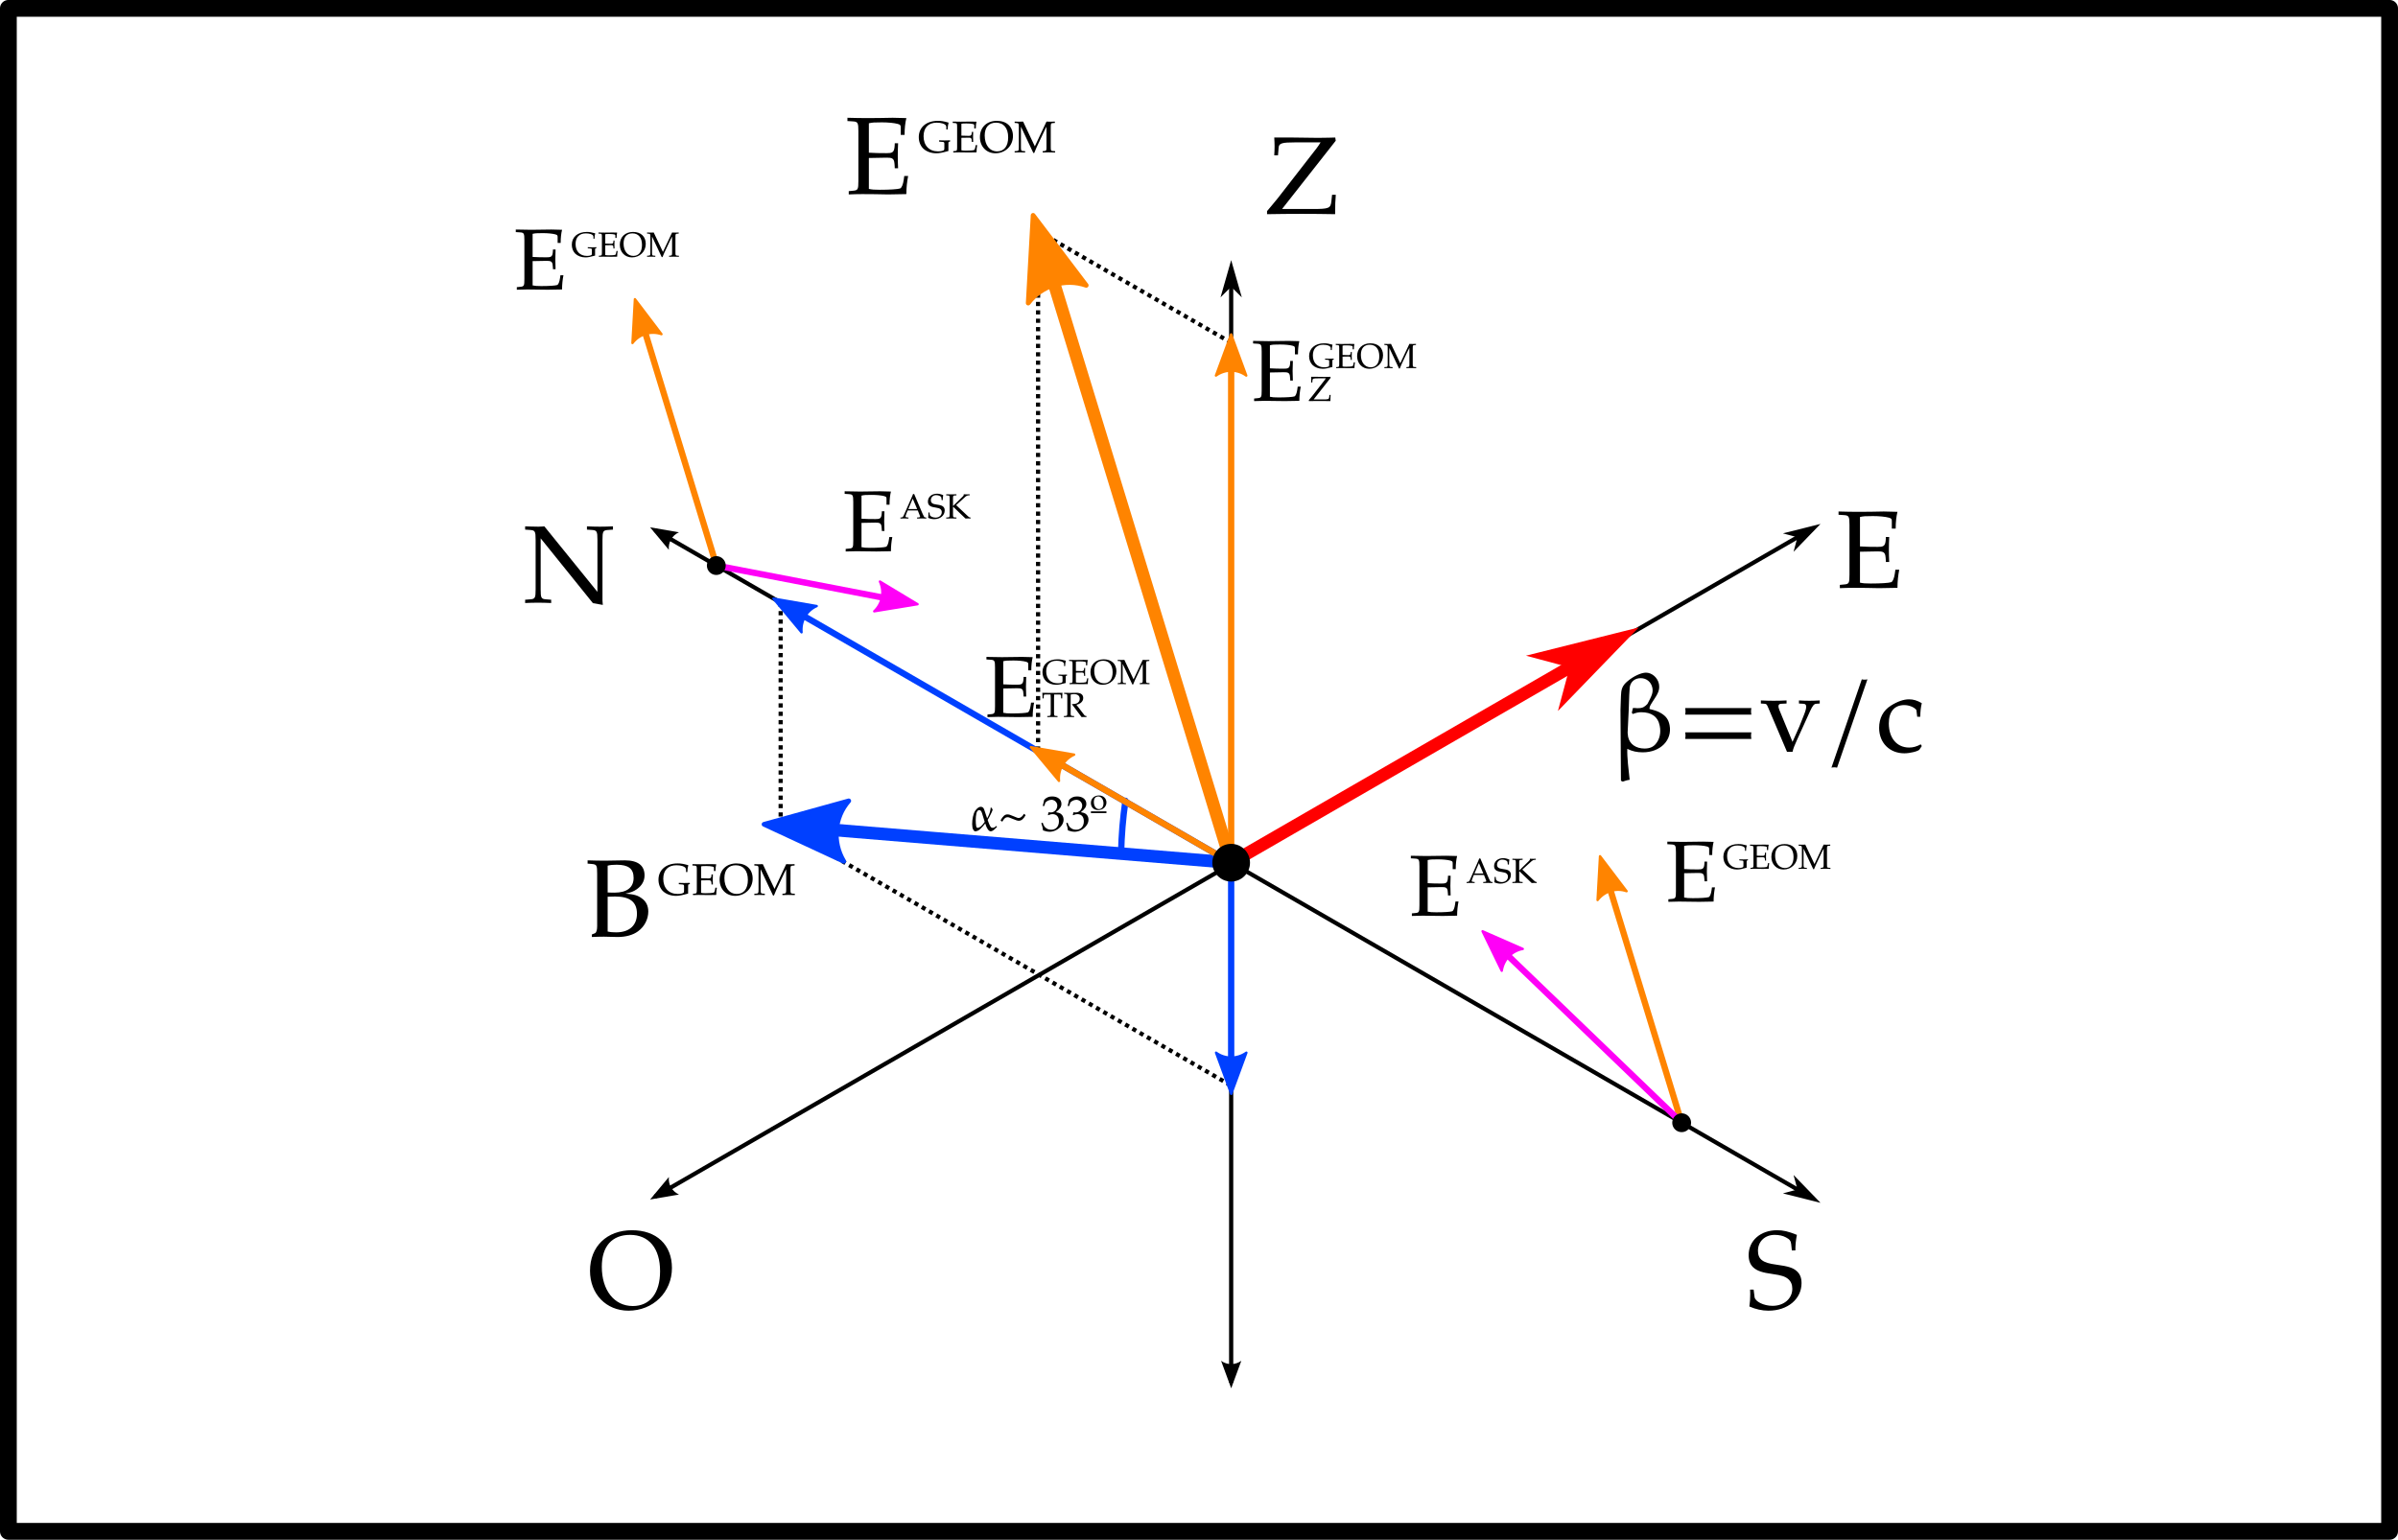
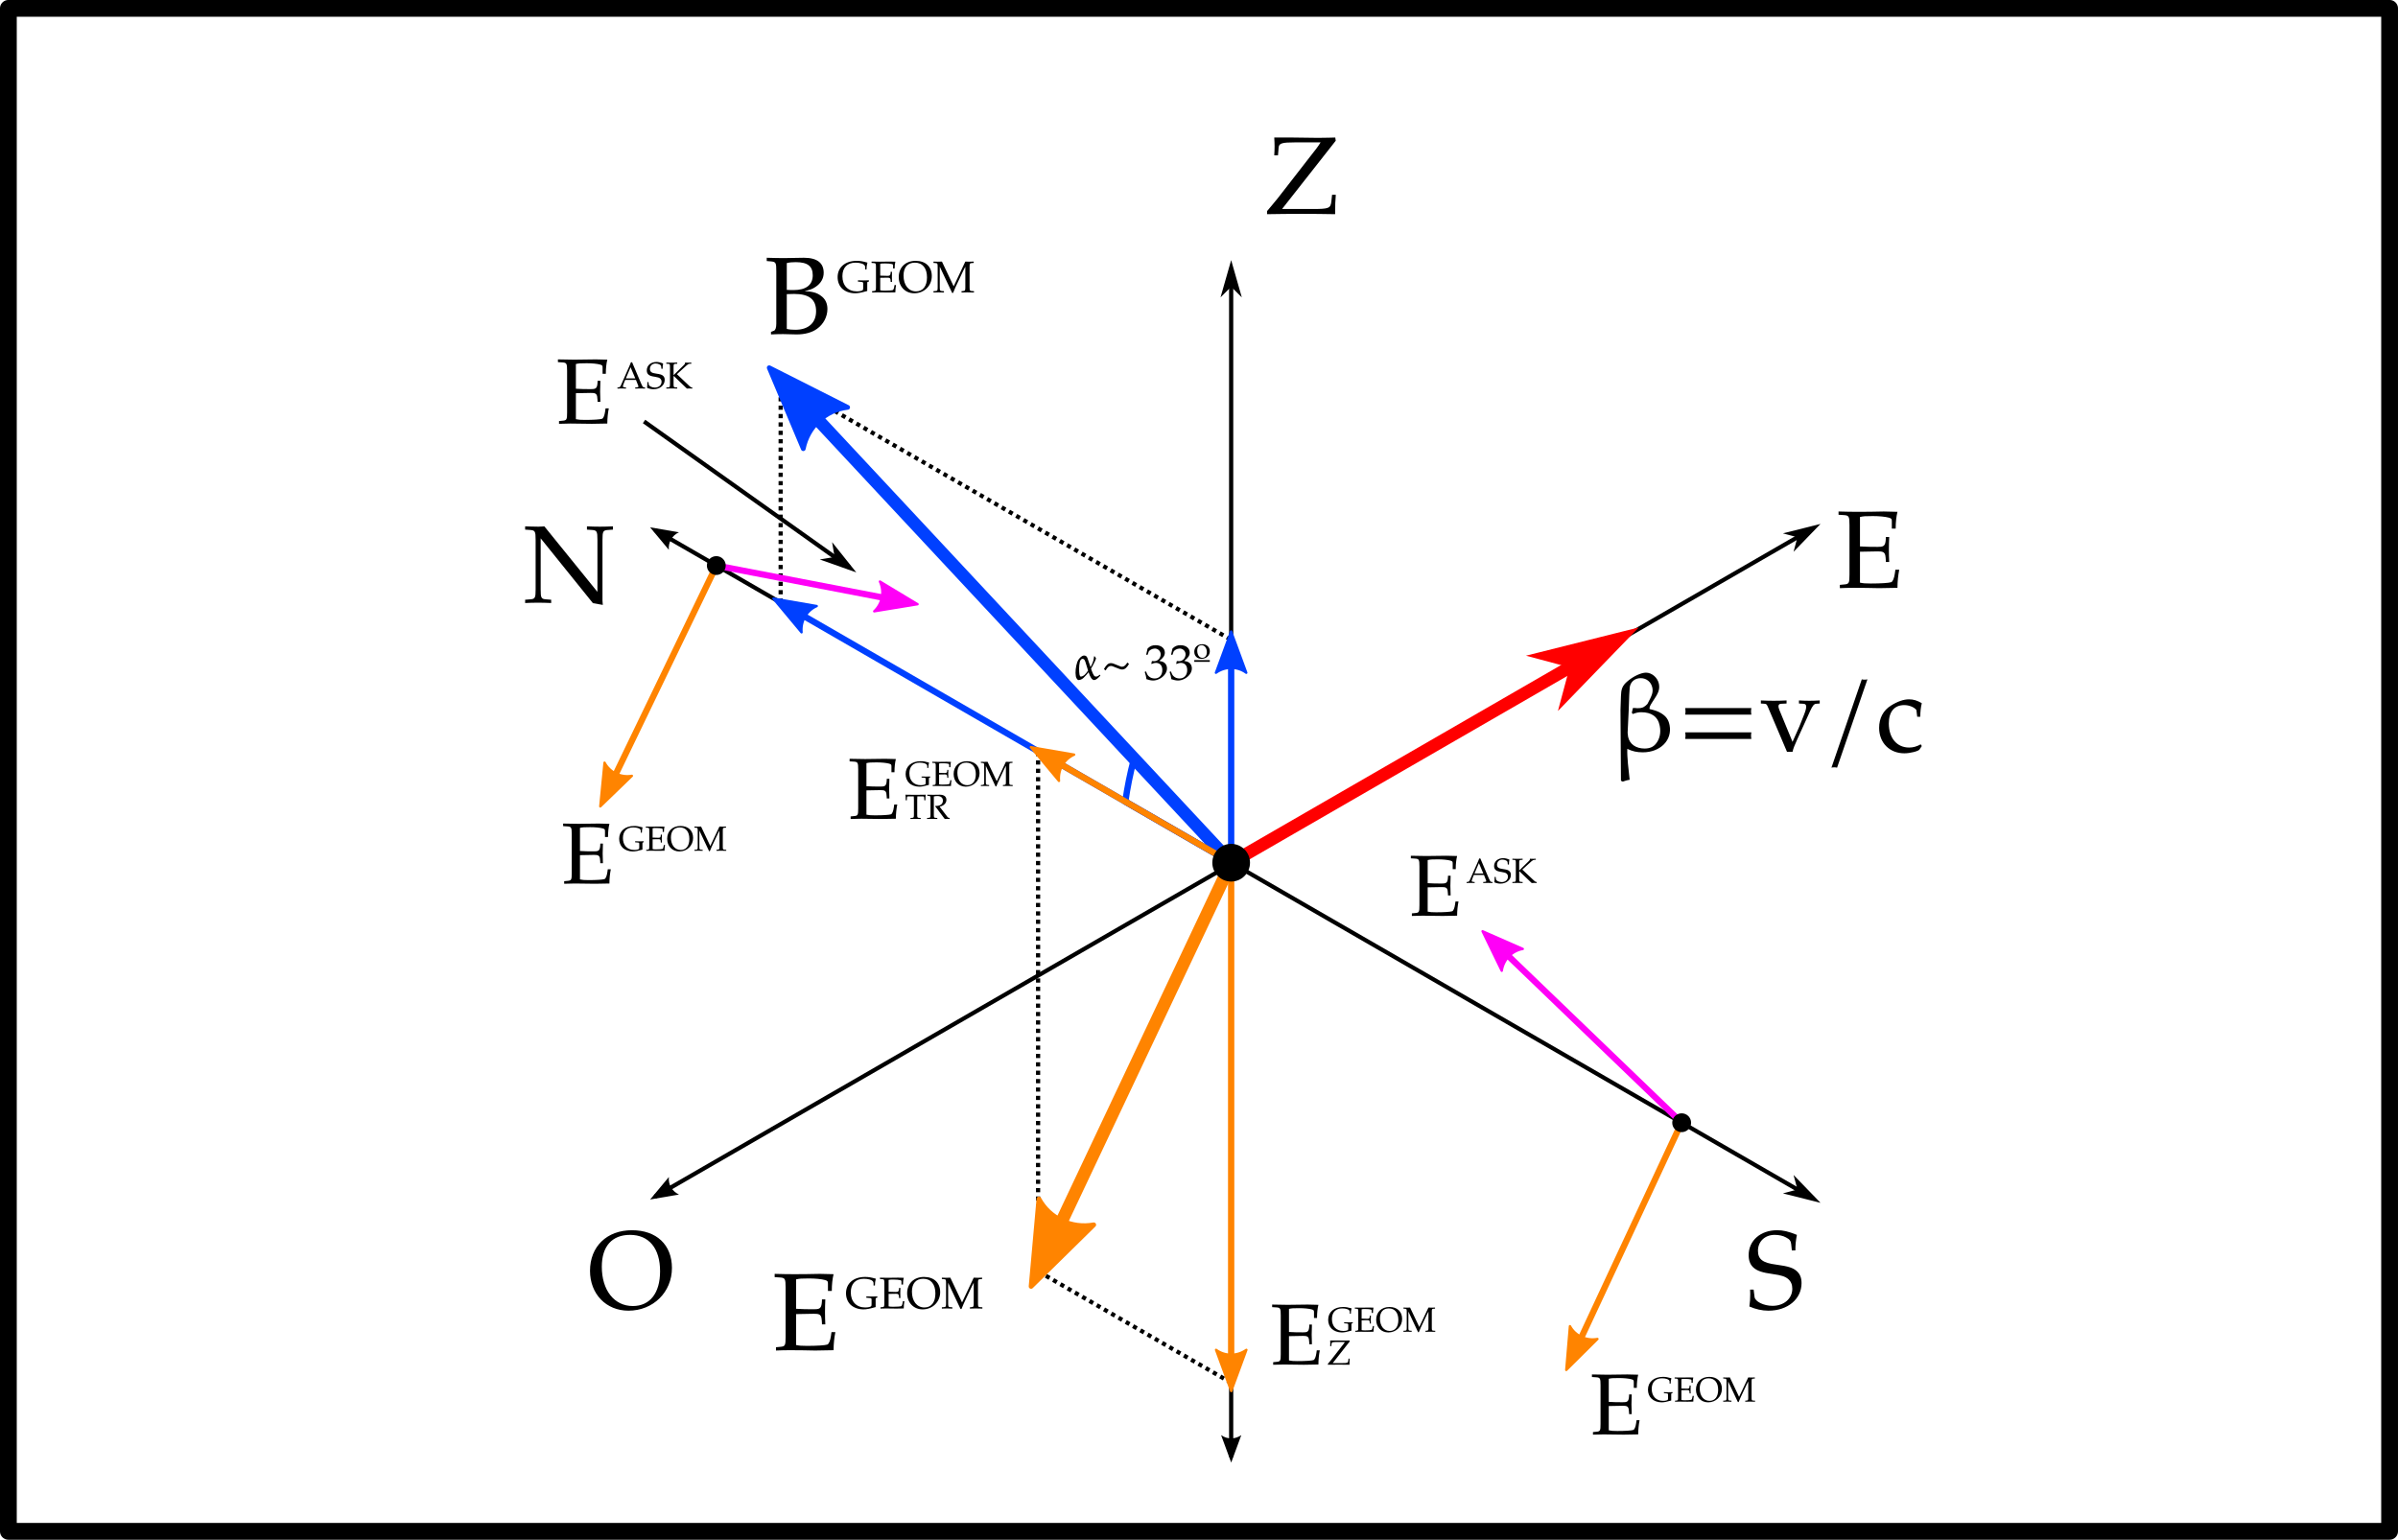
<svg xmlns="http://www.w3.org/2000/svg" width="571.688" height="367.19" id="svg2" version="1.1">
  <defs id="defs4">
    <marker orient="auto" refY="0" refX="0" id="Arrow1Sstart" style="overflow:visible">
      <path id="path3808" d="M 0,0 5,-5 -12.5,0 5,5 0,0 z" style="fill-rule:evenodd;stroke:#000000;stroke-width:1pt" transform="matrix(0.2,0,0,0.2,1.2,0)" />
    </marker>
    <marker orient="auto" refY="0" refX="0" id="Arrow2Mstart" style="overflow:visible">
      <path id="path3820" style="fill-rule:evenodd;stroke-width:0.625;stroke-linejoin:round" d="M 8.719,4.034 -2.207,0.016 8.719,-4.002 c -1.745,2.372 -1.735,5.617 -6e-7,8.035 z" transform="scale(0.6,0.6)" />
    </marker>
    <marker orient="auto" refY="0" refX="0" id="Arrow1Send" style="overflow:visible">
      <path id="path3811" d="M 0,0 5,-5 -12.5,0 5,5 0,0 z" style="fill-rule:evenodd;stroke:#000000;stroke-width:1pt" transform="matrix(-0.2,0,0,-0.2,-1.2,0)" />
    </marker>
    <marker orient="auto" refY="0" refX="0" id="Arrow1Mend" style="overflow:visible">
      <path id="path3805" d="M 0,0 5,-5 -12.5,0 5,5 0,0 z" style="fill-rule:evenodd;stroke:#000000;stroke-width:1pt" transform="matrix(-0.4,0,0,-0.4,-4,0)" />
    </marker>
    <marker orient="auto" refY="0" refX="0" id="Arrow1MendI" style="overflow:visible">
      <path id="path6487" d="M 0,0 5,-5 -12.5,0 5,5 0,0 z" style="fill:#ff0000;fill-rule:evenodd;stroke:#ff0000;stroke-width:1pt" transform="matrix(-0.4,0,0,-0.4,-4,0)" />
    </marker>
    <marker orient="auto" refY="0" refX="0" id="Arrow2MstartZ" style="overflow:visible">
      <path id="path6541" style="fill:#ff8400;fill-rule:evenodd;stroke:#ff8400;stroke-width:0.625;stroke-linejoin:round" d="M 8.719,4.034 -2.207,0.016 8.719,-4.002 c -1.745,2.372 -1.735,5.617 -6e-7,8.035 z" transform="scale(0.6,0.6)" />
    </marker>
    <marker orient="auto" refY="0" refX="0" id="Arrow2Mstartj" style="overflow:visible">
      <path id="path6596" style="fill:#0040ff;fill-rule:evenodd;stroke:#0040ff;stroke-width:0.625;stroke-linejoin:round" d="M 8.719,4.034 -2.207,0.016 8.719,-4.002 c -1.745,2.372 -1.735,5.617 -6e-7,8.035 z" transform="scale(0.6,0.6)" />
    </marker>
    <marker orient="auto" refY="0" refX="0" id="Arrow2MstartZp" style="overflow:visible">
      <path id="path6765" style="fill:#ff00f7;fill-rule:evenodd;stroke:#ff00f7;stroke-width:0.625;stroke-linejoin:round" d="M 8.719,4.034 -2.207,0.016 8.719,-4.002 c -1.745,2.372 -1.735,5.617 -6e-7,8.035 z" transform="scale(0.6,0.6)" />
    </marker>
  </defs>
  <g id="layer1" transform="translate(-74.71872,-137.9658)">
-     <path id="path3912" d="m 226.678,211.204 18.84,61.637" style="fill:none;stroke:#ff8400;stroke-width:1.5;stroke-linecap:butt;stroke-linejoin:miter;stroke-miterlimit:4;stroke-opacity:1;stroke-dasharray:none;marker-start:url(#Arrow2MstartZ);marker-end:none" />
-     <g transform="matrix(0.7852106,0,0,0.7852106,-19.62253,62.31688)" id="g3914">
+     <path id="path3912" d="m 218.678,328.477 26.84,-55.637" style="fill:none;stroke:#ff8400;stroke-width:1.5;stroke-linecap:butt;stroke-linejoin:miter;stroke-miterlimit:4;stroke-opacity:1;stroke-dasharray:none;marker-start:url(#Arrow2MstartZ);marker-end:none" />
+     <g transform="matrix(0.7852106,0,0,0.7852106,-8.333236,203.9811)" id="g3914">
      <text id="text3916" y="184.252" x="276.173" style="font-size:26.316px;font-style:normal;font-variant:normal;font-weight:normal;font-stretch:normal;text-align:start;line-height:125%;letter-spacing:0px;word-spacing:0px;writing-mode:lr-tb;text-anchor:start;fill:#000000;fill-opacity:1;stroke:none;font-family:TeXGyrePagella;-inkscape-font-specification:TeXGyrePagella" xml:space="preserve">
        <tspan y="184.252" x="276.173" id="tspan3918">E</tspan>
      </text>
      <text xml:space="preserve" style="font-size:10.608px;font-style:normal;font-variant:normal;font-weight:normal;font-stretch:normal;text-align:start;line-height:125%;letter-spacing:0px;word-spacing:0px;writing-mode:lr-tb;text-anchor:start;fill:#000000;fill-opacity:1;stroke:none;font-family:TeXGyrePagella;-inkscape-font-specification:TeXGyrePagella" x="293.507" y="174.309" id="text3920" transform="scale(1.000057,0.9999429)">
        <tspan id="tspan3922" x="293.507" y="174.309">GEOM</tspan>
      </text>
      <text transform="scale(1.000057,0.9999429)" id="text3924" y="184.309" x="293.507" style="font-size:10.608px;font-style:normal;font-variant:normal;font-weight:normal;font-stretch:normal;text-align:start;line-height:125%;letter-spacing:0px;word-spacing:0px;writing-mode:lr-tb;text-anchor:start;fill:#000000;fill-opacity:1;stroke:none;font-family:TeXGyrePagella;-inkscape-font-specification:TeXGyrePagella" xml:space="preserve">
        <tspan y="184.309" x="293.507" id="tspan3926" />
      </text>
    </g>
-     <path style="fill:none;stroke:#ff8400;stroke-width:1.5;stroke-linecap:butt;stroke-linejoin:miter;stroke-miterlimit:4;stroke-opacity:1;stroke-dasharray:none;marker-start:url(#Arrow2MstartZ);marker-end:none" d="m 456.762,344.043 18.84,61.637" id="path3080" />
-     <path style="color:#000000;fill:none;stroke:#0040ff;stroke-width:1.5;stroke-linecap:round;stroke-linejoin:round;stroke-miterlimit:4;stroke-opacity:1;stroke-dasharray:none;stroke-dashoffset:0;marker:none;visibility:visible;display:inline;overflow:visible;enable-background:accumulate" id="path6942" d="m 341.989,341.443 c 0.091,-4.238 0.439,-8.438 1.035,-12.509" />
-     <path style="fill:none;stroke:#000000;stroke-width:1;stroke-linecap:butt;stroke-linejoin:miter;stroke-miterlimit:4;stroke-opacity:1;stroke-dasharray:1, 1;stroke-dashoffset:0" d="m 260.83,281.693 0,53.15 107.401,62.008" id="path3788" />
-     <path id="path3790" d="m 368.231,219.685 -46.029,-26.575 0,124.016" style="fill:none;stroke:#000000;stroke-width:1;stroke-linecap:butt;stroke-linejoin:miter;stroke-miterlimit:4;stroke-opacity:1;stroke-dasharray:1, 1;stroke-dashoffset:0" />
-     <path style="fill:none;stroke:#000000;stroke-width:1px;stroke-linecap:butt;stroke-linejoin:miter;stroke-opacity:1;marker-start:url(#Arrow2Mstart);marker-end:url(#Arrow1Mend)" d="m 368.231,467.717 0,-265.748" id="path3008" />
+     <path style="fill:none;stroke:#ff8400;stroke-width:1.5;stroke-linecap:butt;stroke-linejoin:miter;stroke-miterlimit:4;stroke-opacity:1;stroke-dasharray:none;marker-start:url(#Arrow2MstartZ);marker-end:none" d="M 448.946,462.858 475.602,405.679" id="path3080" />
+     <path style="color:#000000;fill:none;stroke:#0040ff;stroke-width:1.5;stroke-linecap:round;stroke-linejoin:round;stroke-miterlimit:4;stroke-opacity:1;stroke-dasharray:none;stroke-dashoffset:0;marker:none;visibility:visible;display:inline;overflow:visible;enable-background:accumulate" id="path6942" d="m 342.993,329.142 a 26.267,52.534 0 0 1 2.003,-9.942 l 23.235,24.5 z" />
+     <path style="fill:none;stroke:#000000;stroke-width:1;stroke-linecap:butt;stroke-linejoin:miter;stroke-miterlimit:4;stroke-opacity:1;stroke-dasharray:1, 1;stroke-dashoffset:0" d="m 260.83,281.693 0,-53.15 107.401,62.008" id="path3788" />
+     <path id="path3790" d="m 368.231,467.716 -46.029,-26.575 0,-124.016" style="fill:none;stroke:#000000;stroke-width:1;stroke-linecap:butt;stroke-linejoin:miter;stroke-miterlimit:4;stroke-opacity:1;stroke-dasharray:1, 1;stroke-dashoffset:0" />
+     <path style="fill:none;stroke:#000000;stroke-width:1px;stroke-linecap:butt;stroke-linejoin:miter;stroke-opacity:1;marker-start:url(#Arrow2Mstart);marker-end:url(#Arrow1Mend)" d="m 368.231,485.433 0,-283.465" id="path3008" />
    <path style="fill:none;stroke:#000000;stroke-width:1px;stroke-linecap:butt;stroke-linejoin:miter;stroke-opacity:1;marker-start:url(#Arrow2Mstart);marker-end:url(#Arrow1Mend)" d="M 230.851,264.372 507.024,423.821" id="path3010" />
    <path id="path3012" d="M 230.851,423.348 507.024,263.899" style="fill:none;stroke:#000000;stroke-width:1px;stroke-linecap:butt;stroke-linejoin:miter;stroke-opacity:1;marker-start:url(#Arrow2Mstart);marker-end:url(#Arrow1Mend)" />
-     <path style="fill:none;stroke:#0040ff;stroke-width:3;stroke-linecap:butt;stroke-linejoin:miter;stroke-miterlimit:4;stroke-opacity:1;stroke-dasharray:none;marker-start:url(#Arrow2Mstartj);marker-end:none" d="m 260.83,334.842 107.401,8.858" id="path3014" />
+     <path style="fill:none;stroke:#0040ff;stroke-width:3;stroke-linecap:butt;stroke-linejoin:miter;stroke-miterlimit:4;stroke-opacity:1;stroke-dasharray:none;marker-start:url(#Arrow2Mstartj);marker-end:none" d="m 260.83,228.543 107.401,115.157" id="path3014" />
    <path style="fill:none;stroke:#ff0000;stroke-width:3;stroke-linecap:butt;stroke-linejoin:miter;stroke-miterlimit:4;stroke-opacity:1;stroke-dasharray:none;marker-start:none;marker-end:url(#Arrow1MendI)" d="m 368.231,343.701 92.058,-53.15" id="path3016" />
-     <path id="path3786" d="m 322.202,193.11 46.029,150.591" style="fill:none;stroke:#ff8400;stroke-width:3;stroke-linecap:butt;stroke-linejoin:miter;stroke-miterlimit:4;stroke-opacity:1;stroke-dasharray:none;marker-start:url(#Arrow2MstartZ);marker-end:none" />
+     <path id="path3786" d="m 322.202,441.142 46.029,-97.441" style="fill:none;stroke:#ff8400;stroke-width:3;stroke-linecap:butt;stroke-linejoin:miter;stroke-miterlimit:4;stroke-opacity:1;stroke-dasharray:none;marker-start:url(#Arrow2MstartZ);marker-end:none" />
    <text id="text6637" y="188.965" x="376.394" style="font-size:26.316px;font-style:normal;font-variant:normal;font-weight:normal;font-stretch:normal;text-align:start;line-height:125%;letter-spacing:0px;word-spacing:0px;writing-mode:lr-tb;text-anchor:start;fill:#000000;fill-opacity:1;stroke:none;font-family:TeXGyrePagella;-inkscape-font-specification:TeXGyrePagella" xml:space="preserve">
      <tspan y="188.965" x="376.394" id="tspan6639">Z </tspan>
    </text>
    <text xml:space="preserve" style="font-size:26.316px;font-style:normal;font-variant:normal;font-weight:normal;font-stretch:normal;text-align:start;line-height:125%;letter-spacing:0px;word-spacing:0px;writing-mode:lr-tb;text-anchor:start;fill:#000000;fill-opacity:1;stroke:none;font-family:TeXGyrePagella;-inkscape-font-specification:TeXGyrePagella" x="199.459" y="281.693" id="text6641">
      <tspan id="tspan6643" x="199.459" y="281.693">N </tspan>
    </text>
    <text id="text6645" y="450" x="214.802" style="font-size:26.316px;font-style:normal;font-variant:normal;font-weight:normal;font-stretch:normal;text-align:start;line-height:125%;letter-spacing:0px;word-spacing:0px;writing-mode:lr-tb;text-anchor:start;fill:#000000;fill-opacity:1;stroke:none;font-family:TeXGyrePagella;-inkscape-font-specification:TeXGyrePagella" xml:space="preserve">
      <tspan y="450" x="214.802" id="tspan6647">O</tspan>
    </text>
    <text xml:space="preserve" style="font-size:26.316px;font-style:normal;font-variant:normal;font-weight:normal;font-stretch:normal;text-align:start;line-height:125%;letter-spacing:0px;word-spacing:0px;writing-mode:lr-tb;text-anchor:start;fill:#000000;fill-opacity:1;stroke:none;font-family:TeXGyrePagella;-inkscape-font-specification:TeXGyrePagella" x="512.455" y="278.15" id="text6649">
      <tspan id="tspan6651" x="512.455" y="278.15">E</tspan>
    </text>
    <text id="text6653" y="450" x="490.975" style="font-size:26.316px;font-style:normal;font-variant:normal;font-weight:normal;font-stretch:normal;text-align:start;line-height:125%;letter-spacing:0px;word-spacing:0px;writing-mode:lr-tb;text-anchor:start;fill:#000000;fill-opacity:1;stroke:none;font-family:TeXGyrePagella;-inkscape-font-specification:TeXGyrePagella" xml:space="preserve">
      <tspan y="450" x="490.975" id="tspan6655">S</tspan>
    </text>
    <path id="path6657" d="m 260.83,281.693 107.401,62.008" style="fill:none;stroke:#0040ff;stroke-width:1.5;stroke-linecap:butt;stroke-linejoin:miter;stroke-miterlimit:4;stroke-opacity:1;stroke-dasharray:none;marker-start:url(#Arrow2Mstartj);marker-end:none" />
-     <path id="path6659" d="m 368.231,396.85 0,-53.15" style="fill:none;stroke:#0040ff;stroke-width:1.5;stroke-linecap:butt;stroke-linejoin:miter;stroke-miterlimit:4;stroke-opacity:1;stroke-dasharray:none;marker-start:url(#Arrow2Mstartj);marker-end:none" />
-     <path style="fill:none;stroke:#ff8400;stroke-width:1.5;stroke-linecap:butt;stroke-linejoin:miter;stroke-miterlimit:4;stroke-opacity:1;stroke-dasharray:none;marker-start:url(#Arrow2MstartZ);marker-end:none" d="m 368.231,219.685 0,124.016" id="path6661" />
+     <path id="path6659" d="m 368.231,290.551 0,53.15" style="fill:none;stroke:#0040ff;stroke-width:1.5;stroke-linecap:butt;stroke-linejoin:miter;stroke-miterlimit:4;stroke-opacity:1;stroke-dasharray:none;marker-start:url(#Arrow2Mstartj);marker-end:none" />
+     <path style="fill:none;stroke:#ff8400;stroke-width:1.5;stroke-linecap:butt;stroke-linejoin:miter;stroke-miterlimit:4;stroke-opacity:1;stroke-dasharray:none;marker-start:url(#Arrow2MstartZ);marker-end:none" d="m 368.231,467.716 0,-124.016" id="path6661" />
    <path style="fill:none;stroke:#ff8400;stroke-width:1.5;stroke-linecap:butt;stroke-linejoin:miter;stroke-miterlimit:4;stroke-opacity:1;stroke-dasharray:none;marker-start:url(#Arrow2MstartZ);marker-end:none" d="m 322.202,317.126 46.029,26.575" id="path6663" />
    <path d="m 372.724,343.701 c 0,2.481 -2.011,4.493 -4.493,4.493 -2.481,0 -4.493,-2.011 -4.493,-4.493 0,-2.481 2.011,-4.493 4.493,-4.493 2.481,0 4.493,2.011 4.493,4.493 z" id="path6635" style="color:#000000;fill:#000000;fill-opacity:1;fill-rule:nonzero;stroke:none;stroke-width:1;marker:none;visibility:visible;display:inline;overflow:visible;enable-background:accumulate" />
-     <g id="g6677">
+     <g id="g6677" transform="translate(-17.35008,275.701)">
      <text id="text6665" y="184.252" x="276.173" style="font-size:26.316px;font-style:normal;font-variant:normal;font-weight:normal;font-stretch:normal;text-align:start;line-height:125%;letter-spacing:0px;word-spacing:0px;writing-mode:lr-tb;text-anchor:start;fill:#000000;fill-opacity:1;stroke:none;font-family:TeXGyrePagella;-inkscape-font-specification:TeXGyrePagella" xml:space="preserve">
        <tspan y="184.252" x="276.173" id="tspan6667">E</tspan>
      </text>
      <text xml:space="preserve" style="font-size:10.608px;font-style:normal;font-variant:normal;font-weight:normal;font-stretch:normal;text-align:start;line-height:125%;letter-spacing:0px;word-spacing:0px;writing-mode:lr-tb;text-anchor:start;fill:#000000;fill-opacity:1;stroke:none;font-family:TeXGyrePagella;-inkscape-font-specification:TeXGyrePagella" x="293.507" y="174.309" id="text6669" transform="scale(1.000057,0.9999429)">
        <tspan id="tspan6671" x="293.507" y="174.309">GEOM</tspan>
      </text>
      <text transform="scale(1.000057,0.9999429)" id="text6673" y="184.309" x="293.507" style="font-size:10.608px;font-style:normal;font-variant:normal;font-weight:normal;font-stretch:normal;text-align:start;line-height:125%;letter-spacing:0px;word-spacing:0px;writing-mode:lr-tb;text-anchor:start;fill:#000000;fill-opacity:1;stroke:none;font-family:TeXGyrePagella;-inkscape-font-specification:TeXGyrePagella" xml:space="preserve">
        <tspan y="184.309" x="293.507" id="tspan6675" />
      </text>
    </g>
-     <g transform="matrix(0.7851991,0,0,0.7851991,92.58172,164.2373)" id="g6699">
+     <g transform="matrix(0.7851991,0,0,0.7851991,59.96345,188.5364)" id="g6699">
      <text xml:space="preserve" style="font-size:26.316px;font-style:normal;font-variant:normal;font-weight:normal;font-stretch:normal;text-align:start;line-height:125%;letter-spacing:0px;word-spacing:0px;writing-mode:lr-tb;text-anchor:start;fill:#000000;fill-opacity:1;stroke:none;font-family:TeXGyrePagella;-inkscape-font-specification:TeXGyrePagella" x="276.173" y="184.252" id="text6701">
        <tspan id="tspan6703" x="276.173" y="184.252">E</tspan>
      </text>
      <text transform="scale(1.000057,0.9999429)" id="text6705" y="174.309" x="293.507" style="font-size:10.608px;font-style:normal;font-variant:normal;font-weight:normal;font-stretch:normal;text-align:start;line-height:125%;letter-spacing:0px;word-spacing:0px;writing-mode:lr-tb;text-anchor:start;fill:#000000;fill-opacity:1;stroke:none;font-family:TeXGyrePagella;-inkscape-font-specification:TeXGyrePagella" xml:space="preserve">
        <tspan y="174.309" x="293.507" id="tspan6707">GEOM</tspan>
      </text>
      <text xml:space="preserve" style="font-size:10.608px;font-style:normal;font-variant:normal;font-weight:normal;font-stretch:normal;text-align:start;line-height:125%;letter-spacing:0px;word-spacing:0px;writing-mode:lr-tb;text-anchor:start;fill:#000000;fill-opacity:1;stroke:none;font-family:TeXGyrePagella;-inkscape-font-specification:TeXGyrePagella" x="293.507" y="184.309" id="text6709" transform="scale(1.000057,0.9999429)">
        <tspan id="tspan6711" x="293.507" y="184.309">TR</tspan>
      </text>
    </g>
-     <g id="g6727" transform="matrix(0.7851991,0,0,0.7851991,156.1532,88.88015)">
+     <g id="g6727" transform="matrix(0.7851991,0,0,0.7851991,160.6988,318.6898)">
      <text id="text6729" y="184.252" x="276.173" style="font-size:26.316px;font-style:normal;font-variant:normal;font-weight:normal;font-stretch:normal;text-align:start;line-height:125%;letter-spacing:0px;word-spacing:0px;writing-mode:lr-tb;text-anchor:start;fill:#000000;fill-opacity:1;stroke:none;font-family:TeXGyrePagella;-inkscape-font-specification:TeXGyrePagella" xml:space="preserve">
        <tspan y="184.252" x="276.173" id="tspan6731">E</tspan>
      </text>
      <text xml:space="preserve" style="font-size:10.608px;font-style:normal;font-variant:normal;font-weight:normal;font-stretch:normal;text-align:start;line-height:125%;letter-spacing:0px;word-spacing:0px;writing-mode:lr-tb;text-anchor:start;fill:#000000;fill-opacity:1;stroke:none;font-family:TeXGyrePagella;-inkscape-font-specification:TeXGyrePagella" x="293.507" y="174.309" id="text6733" transform="scale(1.000057,0.9999429)">
        <tspan id="tspan6735" x="293.507" y="174.309">GEOM</tspan>
      </text>
      <text transform="scale(1.000057,0.9999429)" id="text6737" y="184.309" x="293.507" style="font-size:10.608px;font-style:normal;font-variant:normal;font-weight:normal;font-stretch:normal;text-align:start;line-height:125%;letter-spacing:0px;word-spacing:0px;writing-mode:lr-tb;text-anchor:start;fill:#000000;fill-opacity:1;stroke:none;font-family:TeXGyrePagella;-inkscape-font-specification:TeXGyrePagella" xml:space="preserve">
        <tspan y="184.309" x="293.507" id="tspan6739">Z</tspan>
      </text>
    </g>
    <path id="path6743" d="m 291.516,281.693 -46.029,-8.858" style="fill:none;stroke:#ff00f7;stroke-width:1.5;stroke-linecap:butt;stroke-linejoin:miter;stroke-miterlimit:4;stroke-opacity:1;stroke-dasharray:none;marker-start:url(#Arrow2MstartZp);marker-end:none" />
    <path style="fill:none;stroke:#ff00f7;stroke-width:1.5;stroke-linecap:butt;stroke-linejoin:miter;stroke-miterlimit:4;stroke-opacity:1;stroke-dasharray:none;marker-start:url(#Arrow2MstartZp);marker-end:none" d="m 429.603,361.417 46.029,44.291" id="path6894" />
    <g id="g6896" transform="translate(182.1085,132.827)">
      <text id="text6898" y="184.252" x="276.173" style="font-size:26.316px;font-style:normal;font-variant:normal;font-weight:normal;font-stretch:normal;text-align:start;line-height:125%;letter-spacing:0px;word-spacing:0px;writing-mode:lr-tb;text-anchor:start;fill:#000000;fill-opacity:1;stroke:none;font-family:TeXGyrePagella;-inkscape-font-specification:TeXGyrePagella" xml:space="preserve">
        <tspan y="184.252" x="276.173" id="tspan6900">β=v/c</tspan>
      </text>
      <text xml:space="preserve" style="font-size:10.608px;font-style:normal;font-variant:normal;font-weight:normal;font-stretch:normal;text-align:start;line-height:125%;letter-spacing:0px;word-spacing:0px;writing-mode:lr-tb;text-anchor:start;fill:#000000;fill-opacity:1;stroke:none;font-family:TeXGyrePagella;-inkscape-font-specification:TeXGyrePagella" x="293.507" y="174.309" id="text6902" transform="scale(1.000057,0.9999429)">
        <tspan id="tspan6904" x="293.507" y="174.309" />
      </text>
      <text transform="scale(1.000057,0.9999429)" id="text6906" y="184.309" x="293.507" style="font-size:10.608px;font-style:normal;font-variant:normal;font-weight:normal;font-stretch:normal;text-align:start;line-height:125%;letter-spacing:0px;word-spacing:0px;writing-mode:lr-tb;text-anchor:start;fill:#000000;fill-opacity:1;stroke:none;font-family:TeXGyrePagella;-inkscape-font-specification:TeXGyrePagella" xml:space="preserve">
        <tspan y="184.309" x="293.507" id="tspan6908" />
      </text>
    </g>
-     <g id="g6910" transform="matrix(0.7851991,0,0,0.7851991,58.78507,124.7424)">
+     <g id="g6910" transform="matrix(0.8380603,0,0,0.8404308,-24.20245,84.11664)">
      <text id="text6912" y="184.252" x="276.173" style="font-size:26.316px;font-style:normal;font-variant:normal;font-weight:normal;font-stretch:normal;text-align:start;line-height:125%;letter-spacing:0px;word-spacing:0px;writing-mode:lr-tb;text-anchor:start;fill:#000000;fill-opacity:1;stroke:none;font-family:TeXGyrePagella;-inkscape-font-specification:TeXGyrePagella" xml:space="preserve">
        <tspan y="184.252" x="276.173" id="tspan6914">E</tspan>
      </text>
      <text xml:space="preserve" style="font-size:10.608px;font-style:normal;font-variant:normal;font-weight:normal;font-stretch:normal;text-align:start;line-height:125%;letter-spacing:0px;word-spacing:0px;writing-mode:lr-tb;text-anchor:start;fill:#000000;fill-opacity:1;stroke:none;font-family:TeXGyrePagella;-inkscape-font-specification:TeXGyrePagella" x="293.507" y="174.309" id="text6916" transform="scale(1.000057,0.9999429)">
        <tspan id="tspan6918" x="293.507" y="174.309">ASK</tspan>
      </text>
      <text transform="scale(1.000057,0.9999429)" id="text6920" y="184.309" x="293.507" style="font-size:10.608px;font-style:normal;font-variant:normal;font-weight:normal;font-stretch:normal;text-align:start;line-height:125%;letter-spacing:0px;word-spacing:0px;writing-mode:lr-tb;text-anchor:start;fill:#000000;fill-opacity:1;stroke:none;font-family:TeXGyrePagella;-inkscape-font-specification:TeXGyrePagella" xml:space="preserve">
        <tspan y="184.309" x="293.507" id="tspan6922" />
      </text>
    </g>
    <g transform="matrix(0.7851991,0,0,0.7851991,193.7636,211.659)" id="g6924">
      <text xml:space="preserve" style="font-size:26.316px;font-style:normal;font-variant:normal;font-weight:normal;font-stretch:normal;text-align:start;line-height:125%;letter-spacing:0px;word-spacing:0px;writing-mode:lr-tb;text-anchor:start;fill:#000000;fill-opacity:1;stroke:none;font-family:TeXGyrePagella;-inkscape-font-specification:TeXGyrePagella" x="276.173" y="184.252" id="text6926">
        <tspan id="tspan6928" x="276.173" y="184.252">E</tspan>
      </text>
      <text transform="scale(1.000057,0.9999429)" id="text6930" y="174.309" x="293.507" style="font-size:10.608px;font-style:normal;font-variant:normal;font-weight:normal;font-stretch:normal;text-align:start;line-height:125%;letter-spacing:0px;word-spacing:0px;writing-mode:lr-tb;text-anchor:start;fill:#000000;fill-opacity:1;stroke:none;font-family:TeXGyrePagella;-inkscape-font-specification:TeXGyrePagella" xml:space="preserve">
        <tspan y="174.309" x="293.507" id="tspan6932">ASK</tspan>
      </text>
      <text xml:space="preserve" style="font-size:10.608px;font-style:normal;font-variant:normal;font-weight:normal;font-stretch:normal;text-align:start;line-height:125%;letter-spacing:0px;word-spacing:0px;writing-mode:lr-tb;text-anchor:start;fill:#000000;fill-opacity:1;stroke:none;font-family:TeXGyrePagella;-inkscape-font-specification:TeXGyrePagella" x="293.507" y="184.309" id="text6934" transform="scale(1.000057,0.9999429)">
        <tspan id="tspan6936" x="293.507" y="184.309" />
      </text>
    </g>
    <path style="color:#000000;fill:#000000;fill-opacity:1;fill-rule:nonzero;stroke:none;stroke-width:1;marker:none;visibility:visible;display:inline;overflow:visible;enable-background:accumulate" id="path6938" d="m 372.724,343.701 c 0,2.481 -2.011,4.493 -4.493,4.493 -2.481,0 -4.493,-2.011 -4.493,-4.493 0,-2.481 2.011,-4.493 4.493,-4.493 2.481,0 4.493,2.011 4.493,4.493 z" transform="matrix(0.4999996,0,0,0.4999996,61.37205,100.9844)" />
    <path transform="matrix(0.4999996,0,0,0.4999996,291.5166,233.8584)" d="m 372.724,343.701 c 0,2.481 -2.011,4.493 -4.493,4.493 -2.481,0 -4.493,-2.011 -4.493,-4.493 0,-2.481 2.011,-4.493 4.493,-4.493 2.481,0 4.493,2.011 4.493,4.493 z" id="path6940" style="color:#000000;fill:#000000;fill-opacity:1;fill-rule:nonzero;stroke:none;stroke-width:1;marker:none;visibility:visible;display:inline;overflow:visible;enable-background:accumulate" />
-     <text id="text6947" y="336.087" x="305.946" style="font-size:11.869px;font-style:normal;font-variant:normal;font-weight:normal;font-stretch:normal;text-align:start;line-height:125%;letter-spacing:0px;word-spacing:0px;writing-mode:lr-tb;text-anchor:start;fill:#000000;fill-opacity:1;stroke:none;font-family:TeXGyrePagella;-inkscape-font-specification:TeXGyrePagella" xml:space="preserve">
-       <tspan y="336.087" x="305.946" id="tspan6949">α~ 33º </tspan>
+     <text id="text6947" y="300.015" x="330.589" style="font-size:11.869px;font-style:normal;font-variant:normal;font-weight:normal;font-stretch:normal;text-align:start;line-height:125%;letter-spacing:0px;word-spacing:0px;writing-mode:lr-tb;text-anchor:start;fill:#000000;fill-opacity:1;stroke:none;font-family:TeXGyrePagella;-inkscape-font-specification:TeXGyrePagella" xml:space="preserve">
+       <tspan y="300.015" x="330.589" id="tspan6949">α~ 33º </tspan>
    </text>
-     <g id="g6951" transform="translate(-62.05609,177.0864)">
+     <g id="g6951" transform="translate(-19.35008,33.386)">
      <text xml:space="preserve" style="font-size:26.316px;font-style:normal;font-variant:normal;font-weight:normal;font-stretch:normal;text-align:start;line-height:125%;letter-spacing:0px;word-spacing:0px;writing-mode:lr-tb;text-anchor:start;fill:#000000;fill-opacity:1;stroke:none;font-family:TeXGyrePagella;-inkscape-font-specification:TeXGyrePagella" x="276.173" y="184.252" id="text6953">
        <tspan id="tspan6955" x="276.173" y="184.252">B</tspan>
      </text>
      <text transform="scale(1.000057,0.9999429)" id="text6957" y="174.309" x="293.507" style="font-size:10.608px;font-style:normal;font-variant:normal;font-weight:normal;font-stretch:normal;text-align:start;line-height:125%;letter-spacing:0px;word-spacing:0px;writing-mode:lr-tb;text-anchor:start;fill:#000000;fill-opacity:1;stroke:none;font-family:TeXGyrePagella;-inkscape-font-specification:TeXGyrePagella" xml:space="preserve">
        <tspan y="174.309" x="293.507" id="tspan6959">GEOM</tspan>
      </text>
      <text xml:space="preserve" style="font-size:10.608px;font-style:normal;font-variant:normal;font-weight:normal;font-stretch:normal;text-align:start;line-height:125%;letter-spacing:0px;word-spacing:0px;writing-mode:lr-tb;text-anchor:start;fill:#000000;fill-opacity:1;stroke:none;font-family:TeXGyrePagella;-inkscape-font-specification:TeXGyrePagella" x="293.507" y="184.309" id="text6961" transform="scale(1.000057,0.9999429)">
        <tspan id="tspan6963" x="293.507" y="184.309" />
      </text>
    </g>
    <rect style="color:#000000;fill:none;stroke:#000000;stroke-width:4;stroke-linecap:round;stroke-linejoin:round;stroke-miterlimit:4;stroke-opacity:1;stroke-dasharray:none;stroke-dashoffset:0;marker:none;visibility:visible;display:inline;overflow:visible;enable-background:accumulate" id="rect6965" width="567.69" height="363.189" x="76.715" y="139.961" />
-     <g id="g3898" transform="matrix(0.7852106,0,0,0.7852106,254.908,208.2878)">
+     <g id="g3898" transform="matrix(0.7852106,0,0,0.7852106,236.9335,335.3532)">
      <text xml:space="preserve" style="font-size:26.316px;font-style:normal;font-variant:normal;font-weight:normal;font-stretch:normal;text-align:start;line-height:125%;letter-spacing:0px;word-spacing:0px;writing-mode:lr-tb;text-anchor:start;fill:#000000;fill-opacity:1;stroke:none;font-family:TeXGyrePagella;-inkscape-font-specification:TeXGyrePagella" x="276.173" y="184.252" id="text3900">
        <tspan id="tspan3902" x="276.173" y="184.252">E</tspan>
      </text>
      <text transform="scale(1.000057,0.9999429)" id="text3904" y="174.309" x="293.507" style="font-size:10.608px;font-style:normal;font-variant:normal;font-weight:normal;font-stretch:normal;text-align:start;line-height:125%;letter-spacing:0px;word-spacing:0px;writing-mode:lr-tb;text-anchor:start;fill:#000000;fill-opacity:1;stroke:none;font-family:TeXGyrePagella;-inkscape-font-specification:TeXGyrePagella" xml:space="preserve">
        <tspan y="174.309" x="293.507" id="tspan3906">GEOM</tspan>
      </text>
      <text xml:space="preserve" style="font-size:10.608px;font-style:normal;font-variant:normal;font-weight:normal;font-stretch:normal;text-align:start;line-height:125%;letter-spacing:0px;word-spacing:0px;writing-mode:lr-tb;text-anchor:start;fill:#000000;fill-opacity:1;stroke:none;font-family:TeXGyrePagella;-inkscape-font-specification:TeXGyrePagella" x="293.507" y="184.309" id="text3908" transform="scale(1.000057,0.9999429)">
        <tspan id="tspan3910" x="293.507" y="184.309" />
      </text>
    </g>
+     <path style="fill:none;stroke:#000000;stroke-width:1;stroke-linecap:butt;stroke-linejoin:miter;stroke-miterlimit:4;stroke-opacity:1;stroke-dasharray:none;marker-end:url(#Arrow1Mend)" d="m 153.543,100.51 48.992,34.85" id="path3913" transform="translate(74.71872,137.9658)" />
  </g>
</svg>
